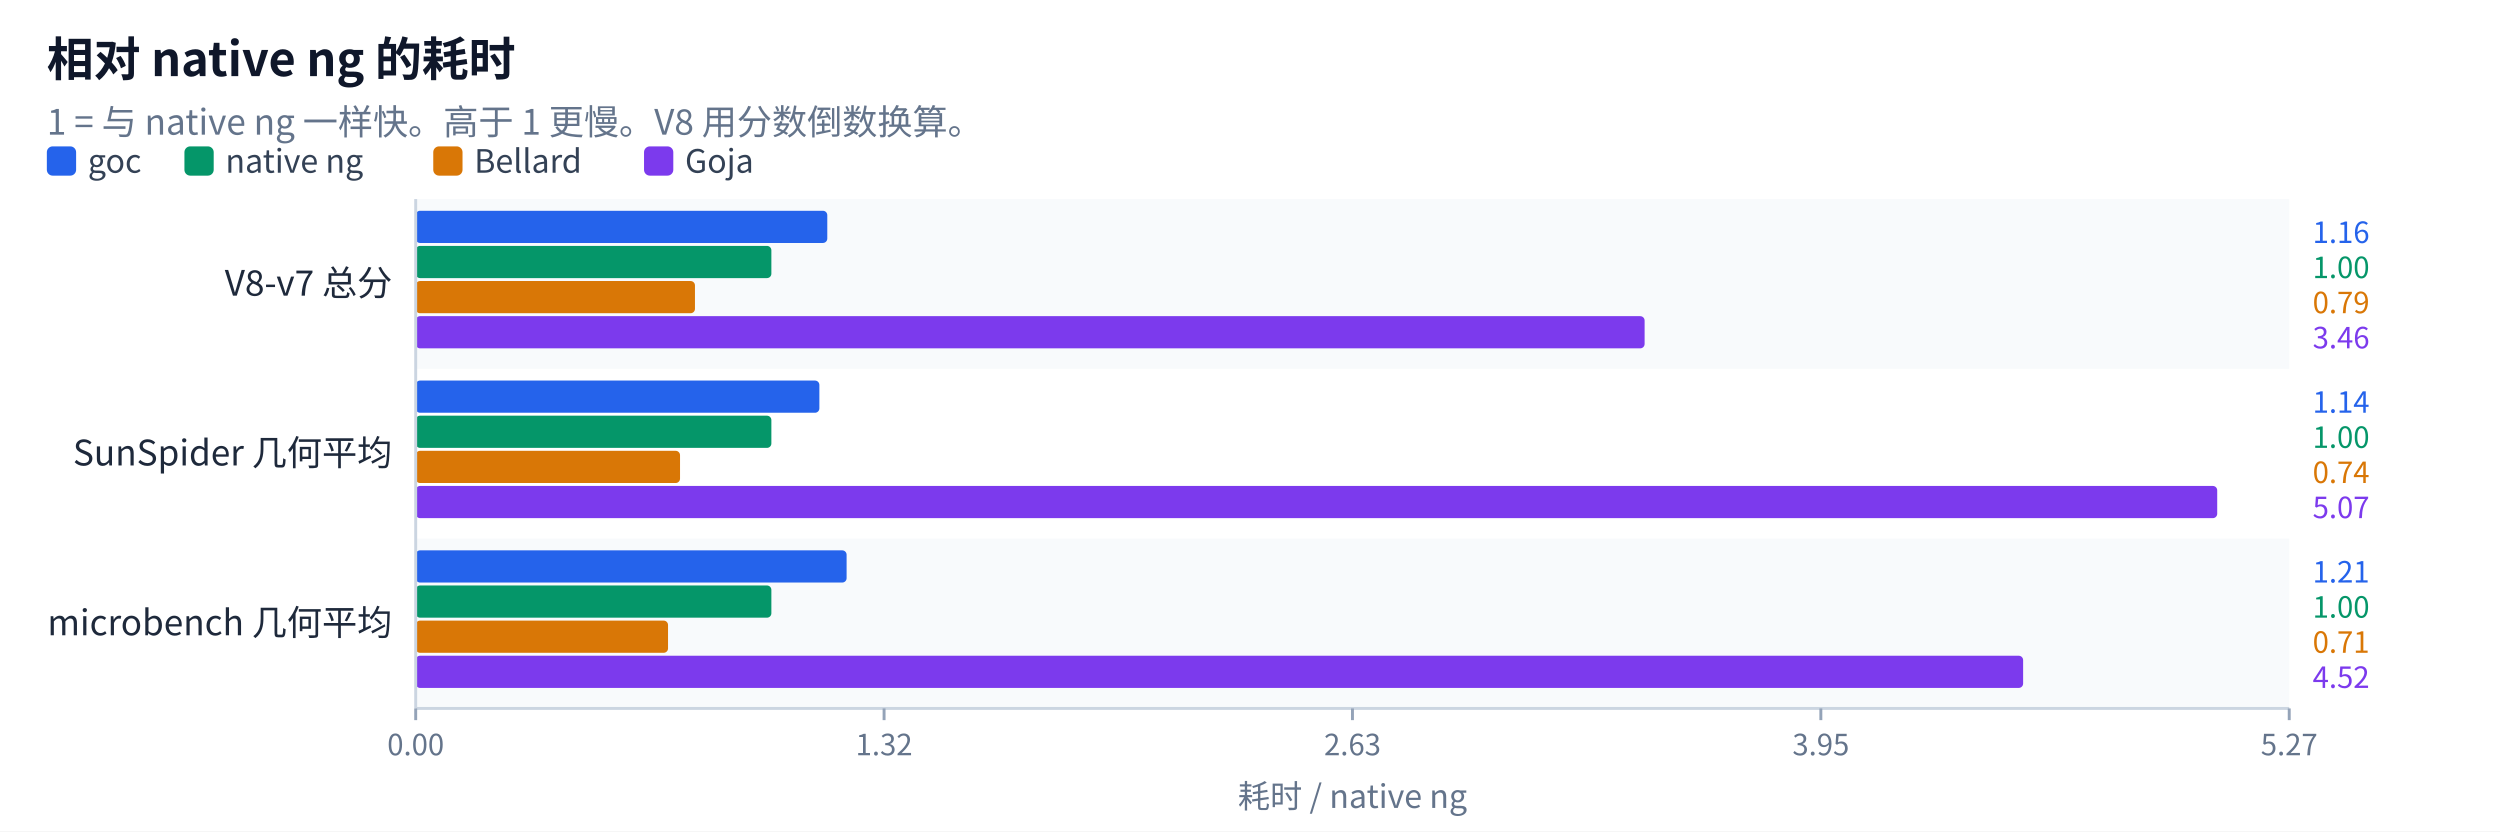
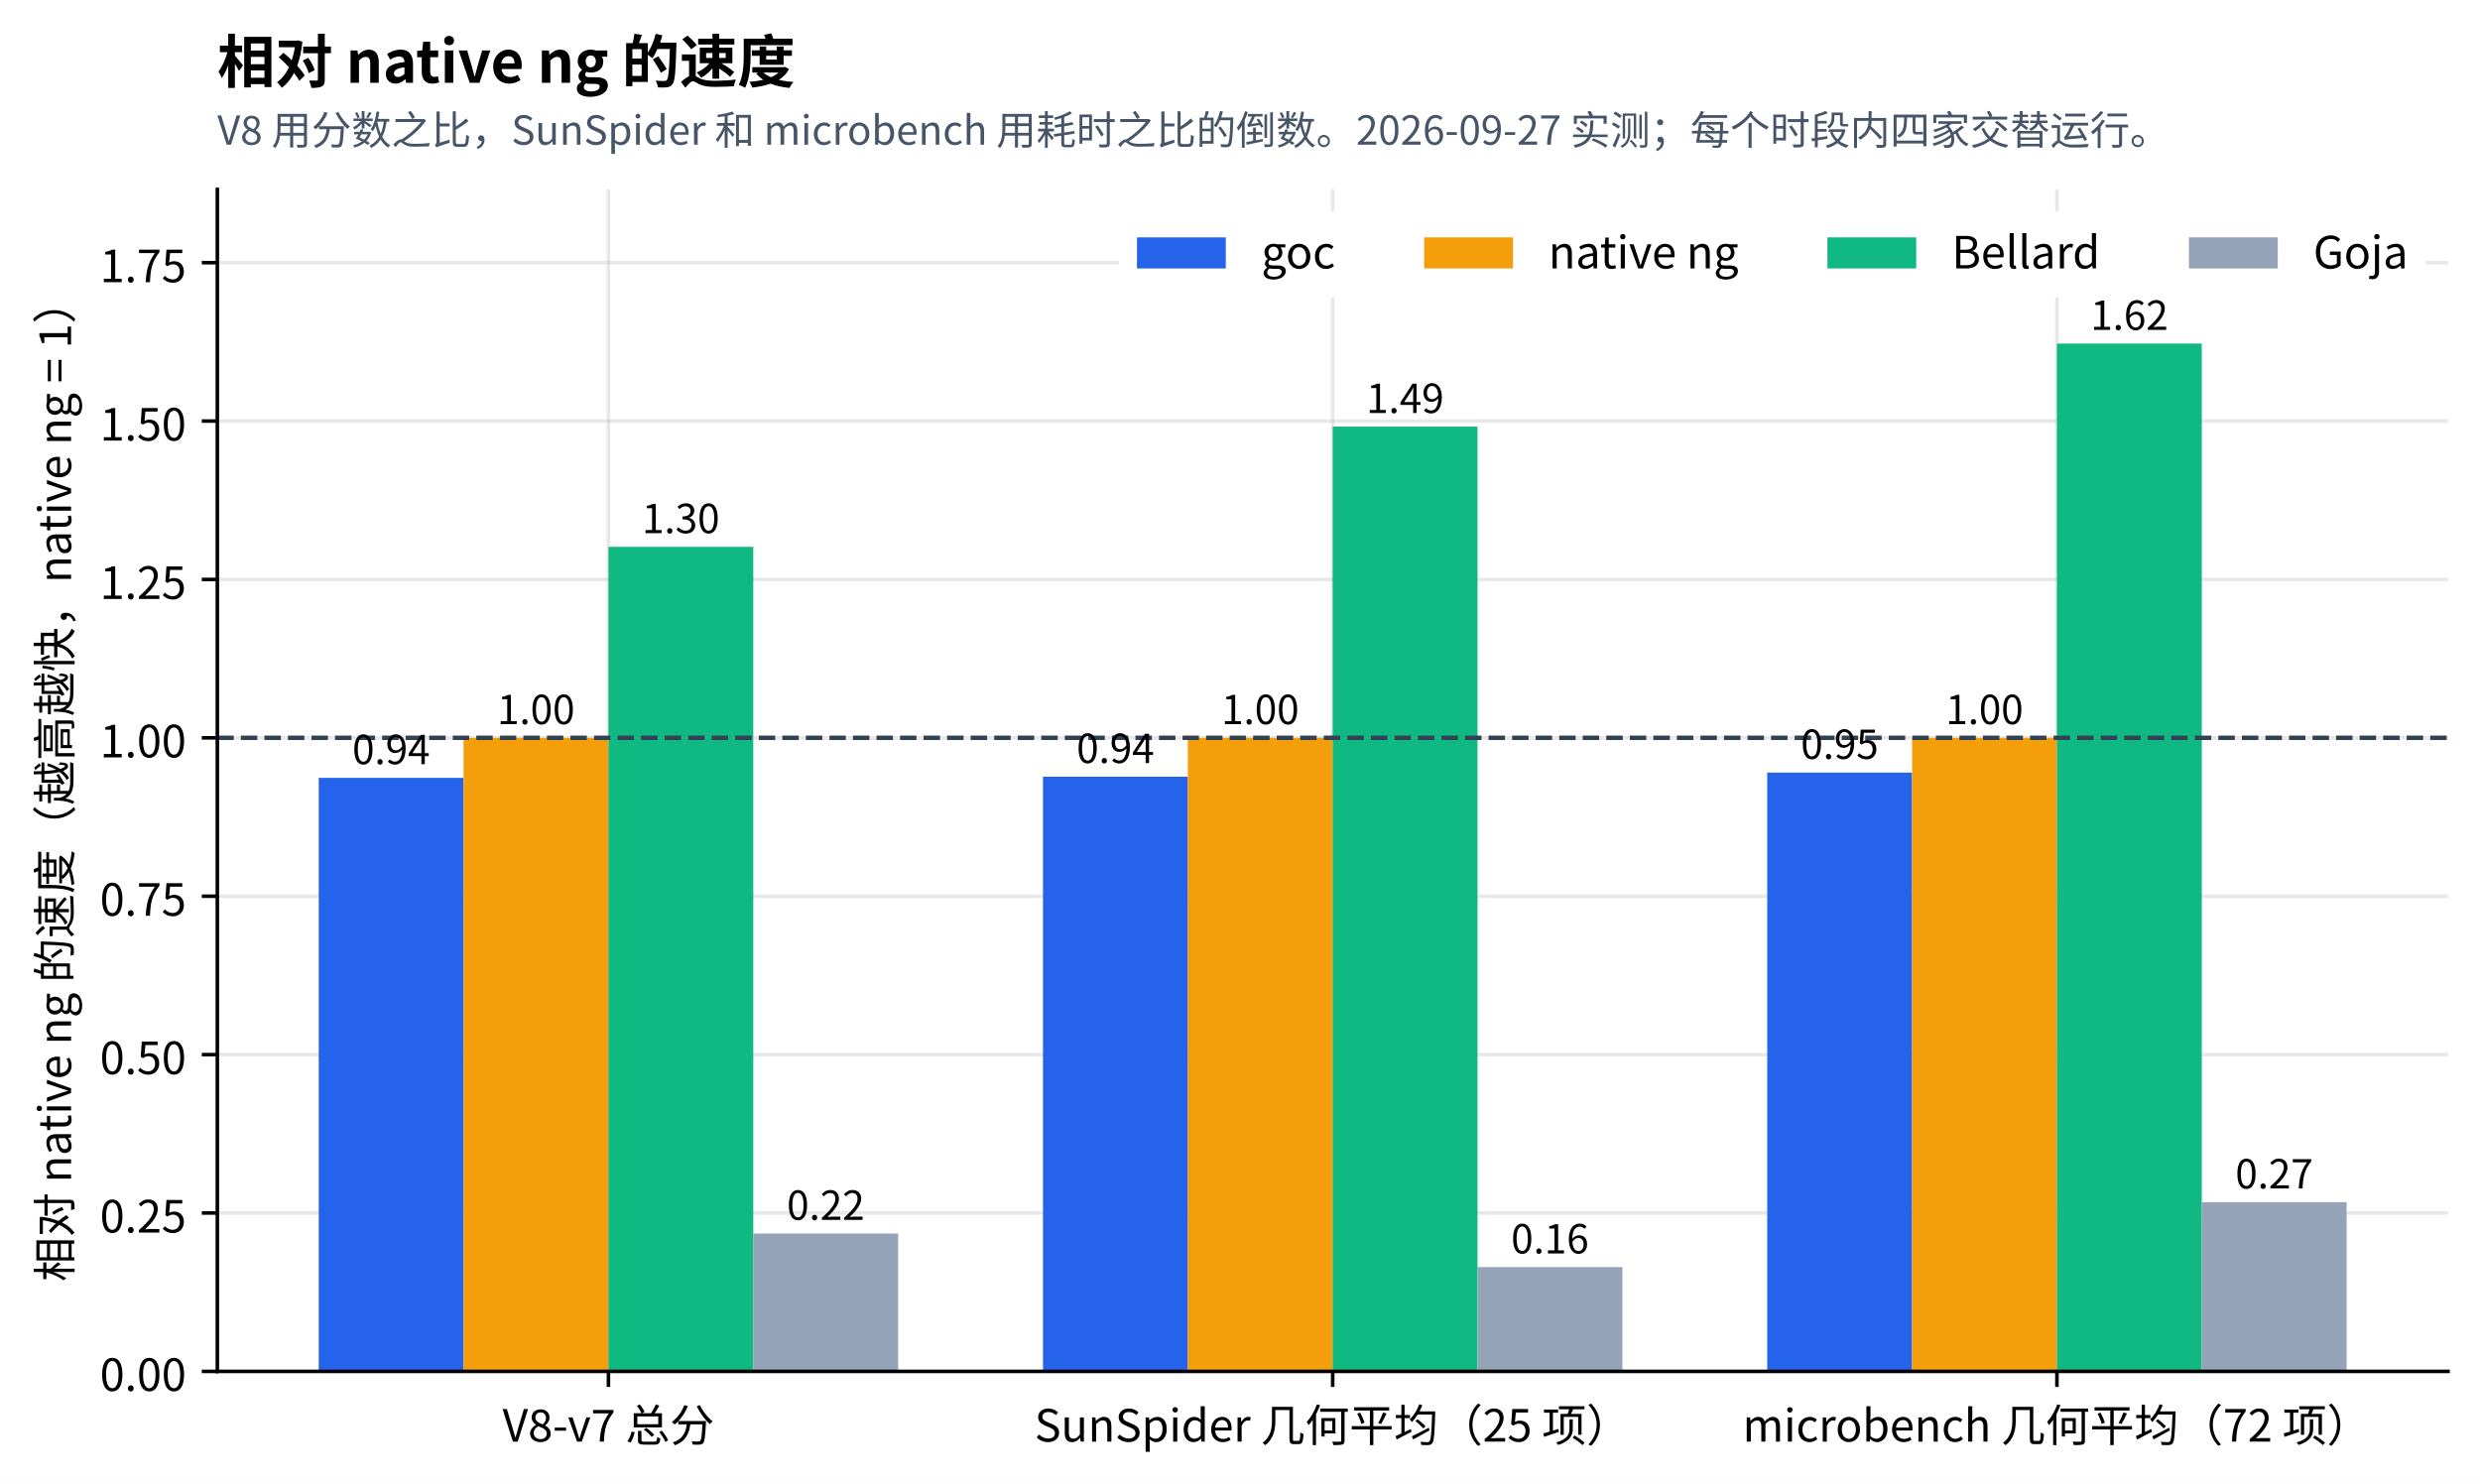
- <svg xmlns="http://www.w3.org/2000/svg" width="854" height="284" viewBox="0 0 854 284" font-family="Noto Sans CJK SC, Noto Sans CJK TC, sans-serif">
-   <rect width="100%" height="100%" fill="#ffffff" />
-   <text x="16" y="26" font-size="16" font-weight="650" fill="#0f172a">相对 native ng 的耗时</text>
-   <text x="16" y="46" font-size="12" fill="#64748b">1 = 与 native ng 一样快。高于 1 更慢。V8 用分数倒数换算。</text>
-   <rect x="16" y="50" width="10" height="10" rx="2" fill="#2563eb" />
-   <text x="30" y="59" font-size="11" fill="#334155">goc</text>
-   <rect x="63" y="50" width="10" height="10" rx="2" fill="#059669" />
-   <text x="77" y="59" font-size="11" fill="#334155">native ng</text>
-   <rect x="148" y="50" width="10" height="10" rx="2" fill="#d97706" />
-   <text x="162" y="59" font-size="11" fill="#334155">Bellard</text>
-   <rect x="220" y="50" width="10" height="10" rx="2" fill="#7c3aed" />
-   <text x="234" y="59" font-size="11" fill="#334155">Goja</text>
-   <rect x="142" y="68" width="640" height="58" fill="#f8fafc" />
-   <text x="134" y="101.0" text-anchor="end" font-size="12" fill="#1e293b">V8-v7 总分</text>
-   <rect x="142" y="72" width="140.6" height="11" rx="1.5" fill="#2563eb" />
-   <text x="790" y="83" font-size="10" fill="#2563eb">1.16</text>
-   <rect x="142" y="84" width="121.5" height="11" rx="1.5" fill="#059669" />
-   <text x="790" y="95" font-size="10" fill="#059669">1.00</text>
-   <rect x="142" y="96" width="95.4" height="11" rx="1.5" fill="#d97706" />
-   <text x="790" y="107" font-size="10" fill="#d97706">0.79</text>
-   <rect x="142" y="108" width="419.8" height="11" rx="1.5" fill="#7c3aed" />
-   <text x="790" y="119" font-size="10" fill="#7c3aed">3.46</text>
-   <text x="134" y="159.0" text-anchor="end" font-size="12" fill="#1e293b">SunSpider 几何平均</text>
-   <rect x="142" y="130" width="137.9" height="11" rx="1.5" fill="#2563eb" />
-   <text x="790" y="141" font-size="10" fill="#2563eb">1.14</text>
-   <rect x="142" y="142" width="121.5" height="11" rx="1.5" fill="#059669" />
-   <text x="790" y="153" font-size="10" fill="#059669">1.00</text>
-   <rect x="142" y="154" width="90.3" height="11" rx="1.5" fill="#d97706" />
-   <text x="790" y="165" font-size="10" fill="#d97706">0.74</text>
-   <rect x="142" y="166" width="615.4" height="11" rx="1.5" fill="#7c3aed" />
-   <text x="790" y="177" font-size="10" fill="#7c3aed">5.07</text>
-   <rect x="142" y="184" width="640" height="58" fill="#f8fafc" />
-   <text x="134" y="217.0" text-anchor="end" font-size="12" fill="#1e293b">microbench 几何平均</text>
-   <rect x="142" y="188" width="147.2" height="11" rx="1.5" fill="#2563eb" />
-   <text x="790" y="199" font-size="10" fill="#2563eb">1.21</text>
-   <rect x="142" y="200" width="121.5" height="11" rx="1.5" fill="#059669" />
-   <text x="790" y="211" font-size="10" fill="#059669">1.00</text>
-   <rect x="142" y="212" width="86.2" height="11" rx="1.5" fill="#d97706" />
-   <text x="790" y="223" font-size="10" fill="#d97706">0.71</text>
-   <rect x="142" y="224" width="549.1" height="11" rx="1.5" fill="#7c3aed" />
-   <text x="790" y="235" font-size="10" fill="#7c3aed">4.52</text>
-   <line x1="142" y1="68" x2="142" y2="242" stroke="#cbd5e1" />
-   <line x1="142" y1="242" x2="782" y2="242" stroke="#cbd5e1" />
-   <line x1="142.0" y1="242" x2="142.0" y2="246" stroke="#94a3b8" />
-   <text x="142.0" y="258" text-anchor="middle" font-size="10" fill="#64748b">0.00</text>
-   <line x1="302.0" y1="242" x2="302.0" y2="246" stroke="#94a3b8" />
-   <text x="302.0" y="258" text-anchor="middle" font-size="10" fill="#64748b">1.32</text>
-   <line x1="462.0" y1="242" x2="462.0" y2="246" stroke="#94a3b8" />
-   <text x="462.0" y="258" text-anchor="middle" font-size="10" fill="#64748b">2.63</text>
-   <line x1="622.0" y1="242" x2="622.0" y2="246" stroke="#94a3b8" />
-   <text x="622.0" y="258" text-anchor="middle" font-size="10" fill="#64748b">3.95</text>
-   <line x1="782.0" y1="242" x2="782.0" y2="246" stroke="#94a3b8" />
-   <text x="782.0" y="258" text-anchor="middle" font-size="10" fill="#64748b">5.27</text>
-   <text x="462.0" y="276" text-anchor="middle" font-size="11" fill="#64748b">耗时 / native ng</text>
+ <svg xmlns="http://www.w3.org/2000/svg" xmlns:xlink="http://www.w3.org/1999/xlink" width="558.33pt" height="334.043pt" viewBox="0 0 558.33 334.043" version="1.1">
+   <defs>
+     <style type="text/css">*{stroke-linejoin: round; stroke-linecap: butt}</style>
+   </defs>
+   <g id="figure_1">
+     <g id="patch_1">
+       <path d="M 0 334.043  L 558.33 334.043  L 558.33 -0  L 0 -0  z " style="fill: #ffffff" />
+     </g>
+     <g id="axes_1">
+       <g id="patch_2">
+         <path d="M 48.93 308.752  L 551.13 308.752  L 551.13 42.64  L 48.93 42.64  z " style="fill: #ffffff" />
+       </g>
+       <g id="matplotlib.axis_1">
+         <g id="xtick_1">
+           <g id="line2d_1">
+             <path d="M 136.978 308.752  L 136.978 42.64  " clip-path="url(#p6685f0bd41)" style="fill: none; stroke: #b0b0b0; stroke-opacity: 0.3; stroke-width: 0.8; stroke-linecap: square" />
+           </g>
+           <g id="line2d_2">
+             <defs>
+               <path id="m84fa9f8354" d="M 0 0  L 0 3.5  " style="stroke: #000000; stroke-width: 0.8" />
+             </defs>
+             <g>
+               <use xlink:href="#m84fa9f8354" x="136.978" y="308.752" style="stroke: #000000; stroke-width: 0.8" />
+             </g>
+           </g>
+           <g id="text_1">
+             <text style="font-size: 10px; font-family: 'Noto Sans CJK SC', 'DejaVu Sans'; text-anchor: middle" x="136.978" y="324.552" transform="rotate(-0 136.9777 324.552)">V8-v7 总分</text>
+           </g>
+         </g>
+         <g id="xtick_2">
+           <g id="line2d_3">
+             <path d="M 300.03 308.752  L 300.03 42.64  " clip-path="url(#p6685f0bd41)" style="fill: none; stroke: #b0b0b0; stroke-opacity: 0.3; stroke-width: 0.8; stroke-linecap: square" />
+           </g>
+           <g id="line2d_4">
+             <g>
+               <use xlink:href="#m84fa9f8354" x="300.03" y="308.752" style="stroke: #000000; stroke-width: 0.8" />
+             </g>
+           </g>
+           <g id="text_2">
+             <text style="font-size: 10px; font-family: 'Noto Sans CJK SC', 'DejaVu Sans'; text-anchor: middle" x="300.03" y="324.552" transform="rotate(-0 300.0297 324.552)">SunSpider 几何平均（25 项）</text>
+           </g>
+         </g>
+         <g id="xtick_3">
+           <g id="line2d_5">
+             <path d="M 463.082 308.752  L 463.082 42.64  " clip-path="url(#p6685f0bd41)" style="fill: none; stroke: #b0b0b0; stroke-opacity: 0.3; stroke-width: 0.8; stroke-linecap: square" />
+           </g>
+           <g id="line2d_6">
+             <g>
+               <use xlink:href="#m84fa9f8354" x="463.082" y="308.752" style="stroke: #000000; stroke-width: 0.8" />
+             </g>
+           </g>
+           <g id="text_3">
+             <text style="font-size: 10px; font-family: 'Noto Sans CJK SC', 'DejaVu Sans'; text-anchor: middle" x="463.082" y="324.552" transform="rotate(-0 463.0816 324.552)">microbench 几何平均（72 项）</text>
+           </g>
+         </g>
+       </g>
+       <g id="matplotlib.axis_2">
+         <g id="ytick_1">
+           <g id="line2d_7">
+             <path d="M 48.93 308.752  L 551.13 308.752  " clip-path="url(#p6685f0bd41)" style="fill: none; stroke: #b0b0b0; stroke-opacity: 0.3; stroke-width: 0.8; stroke-linecap: square" />
+           </g>
+           <g id="line2d_8">
+             <defs>
+               <path id="mf34c1c5b02" d="M 0 0  L -3.5 0  " style="stroke: #000000; stroke-width: 0.8" />
+             </defs>
+             <g>
+               <use xlink:href="#mf34c1c5b02" x="48.93" y="308.752" style="stroke: #000000; stroke-width: 0.8" />
+             </g>
+           </g>
+           <g id="text_4">
+             <text style="font-size: 10px; font-family: 'Noto Sans CJK SC', 'DejaVu Sans'; text-anchor: end" x="41.93" y="313.152" transform="rotate(-0 41.92969 313.152)">0.00</text>
+           </g>
+         </g>
+         <g id="ytick_2">
+           <g id="line2d_9">
+             <path d="M 48.93 273.092  L 551.13 273.092  " clip-path="url(#p6685f0bd41)" style="fill: none; stroke: #b0b0b0; stroke-opacity: 0.3; stroke-width: 0.8; stroke-linecap: square" />
+           </g>
+           <g id="line2d_10">
+             <g>
+               <use xlink:href="#mf34c1c5b02" x="48.93" y="273.092" style="stroke: #000000; stroke-width: 0.8" />
+             </g>
+           </g>
+           <g id="text_5">
+             <text style="font-size: 10px; font-family: 'Noto Sans CJK SC', 'DejaVu Sans'; text-anchor: end" x="41.93" y="277.492" transform="rotate(-0 41.92969 277.4922)">0.25</text>
+           </g>
+         </g>
+         <g id="ytick_3">
+           <g id="line2d_11">
+             <path d="M 48.93 237.432  L 551.13 237.432  " clip-path="url(#p6685f0bd41)" style="fill: none; stroke: #b0b0b0; stroke-opacity: 0.3; stroke-width: 0.8; stroke-linecap: square" />
+           </g>
+           <g id="line2d_12">
+             <g>
+               <use xlink:href="#mf34c1c5b02" x="48.93" y="237.432" style="stroke: #000000; stroke-width: 0.8" />
+             </g>
+           </g>
+           <g id="text_6">
+             <text style="font-size: 10px; font-family: 'Noto Sans CJK SC', 'DejaVu Sans'; text-anchor: end" x="41.93" y="241.832" transform="rotate(-0 41.92969 241.8325)">0.50</text>
+           </g>
+         </g>
+         <g id="ytick_4">
+           <g id="line2d_13">
+             <path d="M 48.93 201.773  L 551.13 201.773  " clip-path="url(#p6685f0bd41)" style="fill: none; stroke: #b0b0b0; stroke-opacity: 0.3; stroke-width: 0.8; stroke-linecap: square" />
+           </g>
+           <g id="line2d_14">
+             <g>
+               <use xlink:href="#mf34c1c5b02" x="48.93" y="201.773" style="stroke: #000000; stroke-width: 0.8" />
+             </g>
+           </g>
+           <g id="text_7">
+             <text style="font-size: 10px; font-family: 'Noto Sans CJK SC', 'DejaVu Sans'; text-anchor: end" x="41.93" y="206.173" transform="rotate(-0 41.92969 206.1727)">0.75</text>
+           </g>
+         </g>
+         <g id="ytick_5">
+           <g id="line2d_15">
+             <path d="M 48.93 166.113  L 551.13 166.113  " clip-path="url(#p6685f0bd41)" style="fill: none; stroke: #b0b0b0; stroke-opacity: 0.3; stroke-width: 0.8; stroke-linecap: square" />
+           </g>
+           <g id="line2d_16">
+             <g>
+               <use xlink:href="#mf34c1c5b02" x="48.93" y="166.113" style="stroke: #000000; stroke-width: 0.8" />
+             </g>
+           </g>
+           <g id="text_8">
+             <text style="font-size: 10px; font-family: 'Noto Sans CJK SC', 'DejaVu Sans'; text-anchor: end" x="41.93" y="170.513" transform="rotate(-0 41.92969 170.513)">1.00</text>
+           </g>
+         </g>
+         <g id="ytick_6">
+           <g id="line2d_17">
+             <path d="M 48.93 130.453  L 551.13 130.453  " clip-path="url(#p6685f0bd41)" style="fill: none; stroke: #b0b0b0; stroke-opacity: 0.3; stroke-width: 0.8; stroke-linecap: square" />
+           </g>
+           <g id="line2d_18">
+             <g>
+               <use xlink:href="#mf34c1c5b02" x="48.93" y="130.453" style="stroke: #000000; stroke-width: 0.8" />
+             </g>
+           </g>
+           <g id="text_9">
+             <text style="font-size: 10px; font-family: 'Noto Sans CJK SC', 'DejaVu Sans'; text-anchor: end" x="41.93" y="134.853" transform="rotate(-0 41.92969 134.8532)">1.25</text>
+           </g>
+         </g>
+         <g id="ytick_7">
+           <g id="line2d_19">
+             <path d="M 48.93 94.793  L 551.13 94.793  " clip-path="url(#p6685f0bd41)" style="fill: none; stroke: #b0b0b0; stroke-opacity: 0.3; stroke-width: 0.8; stroke-linecap: square" />
+           </g>
+           <g id="line2d_20">
+             <g>
+               <use xlink:href="#mf34c1c5b02" x="48.93" y="94.793" style="stroke: #000000; stroke-width: 0.8" />
+             </g>
+           </g>
+           <g id="text_10">
+             <text style="font-size: 10px; font-family: 'Noto Sans CJK SC', 'DejaVu Sans'; text-anchor: end" x="41.93" y="99.193" transform="rotate(-0 41.92969 99.19349)">1.50</text>
+           </g>
+         </g>
+         <g id="ytick_8">
+           <g id="line2d_21">
+             <path d="M 48.93 59.134  L 551.13 59.134  " clip-path="url(#p6685f0bd41)" style="fill: none; stroke: #b0b0b0; stroke-opacity: 0.3; stroke-width: 0.8; stroke-linecap: square" />
+           </g>
+           <g id="line2d_22">
+             <g>
+               <use xlink:href="#mf34c1c5b02" x="48.93" y="59.134" style="stroke: #000000; stroke-width: 0.8" />
+             </g>
+           </g>
+           <g id="text_11">
+             <text style="font-size: 10px; font-family: 'Noto Sans CJK SC', 'DejaVu Sans'; text-anchor: end" x="41.93" y="63.534" transform="rotate(-0 41.92969 63.53374)">1.75</text>
+           </g>
+         </g>
+         <g id="text_12">
+           <text style="font-size: 10px; font-family: 'Noto Sans CJK SC', 'DejaVu Sans'; text-anchor: middle" x="16" y="175.696" transform="rotate(-90 16 175.696)">相对 native ng 的速度（越高越快，native ng = 1）</text>
+         </g>
+       </g>
+       <g id="patch_3">
+         <path d="M 71.757 308.752  L 104.367 308.752  L 104.367 175.117  L 71.757 175.117  z " clip-path="url(#p6685f0bd41)" style="fill: #2563eb" />
+       </g>
+       <g id="patch_4">
+         <path d="M 234.809 308.752  L 267.419 308.752  L 267.419 174.864  L 234.809 174.864  z " clip-path="url(#p6685f0bd41)" style="fill: #2563eb" />
+       </g>
+       <g id="patch_5">
+         <path d="M 397.861 308.752  L 430.471 308.752  L 430.471 173.94  L 397.861 173.94  z " clip-path="url(#p6685f0bd41)" style="fill: #2563eb" />
+       </g>
+       <g id="patch_6">
+         <path d="M 104.367 308.752  L 136.978 308.752  L 136.978 166.113  L 104.367 166.113  z " clip-path="url(#p6685f0bd41)" style="fill: #f59e0b" />
+       </g>
+       <g id="patch_7">
+         <path d="M 267.419 308.752  L 300.03 308.752  L 300.03 166.113  L 267.419 166.113  z " clip-path="url(#p6685f0bd41)" style="fill: #f59e0b" />
+       </g>
+       <g id="patch_8">
+         <path d="M 430.471 308.752  L 463.082 308.752  L 463.082 166.113  L 430.471 166.113  z " clip-path="url(#p6685f0bd41)" style="fill: #f59e0b" />
+       </g>
+       <g id="patch_9">
+         <path d="M 136.978 308.752  L 169.588 308.752  L 169.588 123.108  L 136.978 123.108  z " clip-path="url(#p6685f0bd41)" style="fill: #10b981" />
+       </g>
+       <g id="patch_10">
+         <path d="M 300.03 308.752  L 332.64 308.752  L 332.64 96.054  L 300.03 96.054  z " clip-path="url(#p6685f0bd41)" style="fill: #10b981" />
+       </g>
+       <g id="patch_11">
+         <path d="M 463.082 308.752  L 495.692 308.752  L 495.692 77.35  L 463.082 77.35  z " clip-path="url(#p6685f0bd41)" style="fill: #10b981" />
+       </g>
+       <g id="patch_12">
+         <path d="M 169.588 308.752  L 202.199 308.752  L 202.199 277.713  L 169.588 277.713  z " clip-path="url(#p6685f0bd41)" style="fill: #94a3b8" />
+       </g>
+       <g id="patch_13">
+         <path d="M 332.64 308.752  L 365.25 308.752  L 365.25 285.276  L 332.64 285.276  z " clip-path="url(#p6685f0bd41)" style="fill: #94a3b8" />
+       </g>
+       <g id="patch_14">
+         <path d="M 495.692 308.752  L 528.302 308.752  L 528.302 270.648  L 495.692 270.648  z " clip-path="url(#p6685f0bd41)" style="fill: #94a3b8" />
+       </g>
+       <g id="line2d_23">
+         <path d="M 48.93 166.113  L 551.13 166.113  " clip-path="url(#p6685f0bd41)" style="fill: none; stroke-dasharray: 3.7,1.6; stroke-dashoffset: 0; stroke: #334155" />
+       </g>
+       <g id="patch_15">
+         <path d="M 48.93 308.752  L 48.93 42.64  " style="fill: none; stroke: #000000; stroke-width: 0.8; stroke-linejoin: miter; stroke-linecap: square" />
+       </g>
+       <g id="patch_16">
+         <path d="M 48.93 308.752  L 551.13 308.752  " style="fill: none; stroke: #000000; stroke-width: 0.8; stroke-linejoin: miter; stroke-linecap: square" />
+       </g>
+       <g id="text_13">
+         <text style="font-size: 9px; font-family: 'Noto Sans CJK SC', 'DejaVu Sans'; text-anchor: middle" x="88.062" y="172.037" transform="rotate(-0 88.06216 172.0368)">0.94</text>
+       </g>
+       <g id="text_14">
+         <text style="font-size: 9px; font-family: 'Noto Sans CJK SC', 'DejaVu Sans'; text-anchor: middle" x="251.114" y="171.784" transform="rotate(-0 251.1141 171.7837)">0.94</text>
+       </g>
+       <g id="text_15">
+         <text style="font-size: 9px; font-family: 'Noto Sans CJK SC', 'DejaVu Sans'; text-anchor: middle" x="414.166" y="170.86" transform="rotate(-0 414.1661 170.8598)">0.95</text>
+       </g>
+       <g id="text_16">
+         <text style="font-size: 9px; font-family: 'Noto Sans CJK SC', 'DejaVu Sans'; text-anchor: middle" x="120.673" y="163.033" transform="rotate(-0 120.6725 163.033)">1.00</text>
+       </g>
+       <g id="text_17">
+         <text style="font-size: 9px; font-family: 'Noto Sans CJK SC', 'DejaVu Sans'; text-anchor: middle" x="283.724" y="163.033" transform="rotate(-0 283.7245 163.033)">1.00</text>
+       </g>
+       <g id="text_18">
+         <text style="font-size: 9px; font-family: 'Noto Sans CJK SC', 'DejaVu Sans'; text-anchor: middle" x="446.776" y="163.033" transform="rotate(-0 446.7764 163.033)">1.00</text>
+       </g>
+       <g id="text_19">
+         <text style="font-size: 9px; font-family: 'Noto Sans CJK SC', 'DejaVu Sans'; text-anchor: middle" x="153.283" y="120.028" transform="rotate(-0 153.2829 120.028)">1.30</text>
+       </g>
+       <g id="text_20">
+         <text style="font-size: 9px; font-family: 'Noto Sans CJK SC', 'DejaVu Sans'; text-anchor: middle" x="316.335" y="92.974" transform="rotate(-0 316.3349 92.97407)">1.49</text>
+       </g>
+       <g id="text_21">
+         <text style="font-size: 9px; font-family: 'Noto Sans CJK SC', 'DejaVu Sans'; text-anchor: middle" x="479.387" y="74.27" transform="rotate(-0 479.3868 74.27026)">1.62</text>
+       </g>
+       <g id="text_22">
+         <text style="font-size: 9px; font-family: 'Noto Sans CJK SC', 'DejaVu Sans'; text-anchor: middle" x="185.893" y="274.633" transform="rotate(-0 185.8933 274.6326)">0.22</text>
+       </g>
+       <g id="text_23">
+         <text style="font-size: 9px; font-family: 'Noto Sans CJK SC', 'DejaVu Sans'; text-anchor: middle" x="348.945" y="282.196" transform="rotate(-0 348.9453 282.1959)">0.16</text>
+       </g>
+       <g id="text_24">
+         <text style="font-size: 9px; font-family: 'Noto Sans CJK SC', 'DejaVu Sans'; text-anchor: middle" x="511.997" y="267.568" transform="rotate(-0 511.9972 267.568)">0.27</text>
+       </g>
+       <g id="text_25">
+         <text style="font-size: 9px; font-family: 'Noto Sans CJK SC', 'DejaVu Sans'; text-anchor: start; fill: #475569" x="48.93" y="32.578" transform="rotate(-0 48.92969 32.57844)">V8 用分数之比，SunSpider 和 microbench 用耗时之比的倒数。2026-09-27 实测；每个时段内四家交替运行。</text>
+       </g>
+       <g id="text_26">
+         <text style="font-weight: 700; font-size: 13px; font-family: 'Noto Sans CJK SC', 'DejaVu Sans'; text-anchor: start" x="48.93" y="18.64" transform="rotate(-0 48.92969 18.64)">相对 native ng 的速度</text>
+       </g>
+       <g id="legend_1">
+         <g id="patch_17">
+           <path d="M 253.967 66.94  L 544.13 66.94  Q 546.13 66.94 546.13 64.94  L 546.13 49.64  Q 546.13 47.64 544.13 47.64  L 253.967 47.64  Q 251.967 47.64 251.967 49.64  L 251.967 64.94  Q 251.967 66.94 253.967 66.94  z " style="fill: #ffffff" />
+         </g>
+         <g id="patch_18">
+           <path d="M 255.967 60.44  L 275.967 60.44  L 275.967 53.44  L 255.967 53.44  z " style="fill: #2563eb" />
+         </g>
+         <g id="text_27">
+           <text style="font-size: 10px; font-family: 'Noto Sans CJK SC', 'DejaVu Sans'; text-anchor: start" x="283.967" y="60.44" transform="rotate(-0 283.9672 60.44)">goc</text>
+         </g>
+         <g id="patch_19">
+           <path d="M 320.617 60.44  L 340.617 60.44  L 340.617 53.44  L 320.617 53.44  z " style="fill: #f59e0b" />
+         </g>
+         <g id="text_28">
+           <text style="font-size: 10px; font-family: 'Noto Sans CJK SC', 'DejaVu Sans'; text-anchor: start" x="348.617" y="60.44" transform="rotate(-0 348.6172 60.44)">native ng</text>
+         </g>
+         <g id="patch_20">
+           <path d="M 411.408 60.44  L 431.408 60.44  L 431.408 53.44  L 411.408 53.44  z " style="fill: #10b981" />
+         </g>
+         <g id="text_29">
+           <text style="font-size: 10px; font-family: 'Noto Sans CJK SC', 'DejaVu Sans'; text-anchor: start" x="439.408" y="60.44" transform="rotate(-0 439.4078 60.44)">Bellard</text>
+         </g>
+         <g id="patch_21">
+           <path d="M 492.8 60.44  L 512.8 60.44  L 512.8 53.44  L 492.8 53.44  z " style="fill: #94a3b8" />
+         </g>
+         <g id="text_30">
+           <text style="font-size: 10px; font-family: 'Noto Sans CJK SC', 'DejaVu Sans'; text-anchor: start" x="520.8" y="60.44" transform="rotate(-0 520.8 60.44)">Goja</text>
+         </g>
+       </g>
+     </g>
+   </g>
+   <defs>
+     <clipPath id="p6685f0bd41">
+       <rect x="48.93" y="42.64" width="502.2" height="266.112" />
+     </clipPath>
+   </defs>
</svg>
